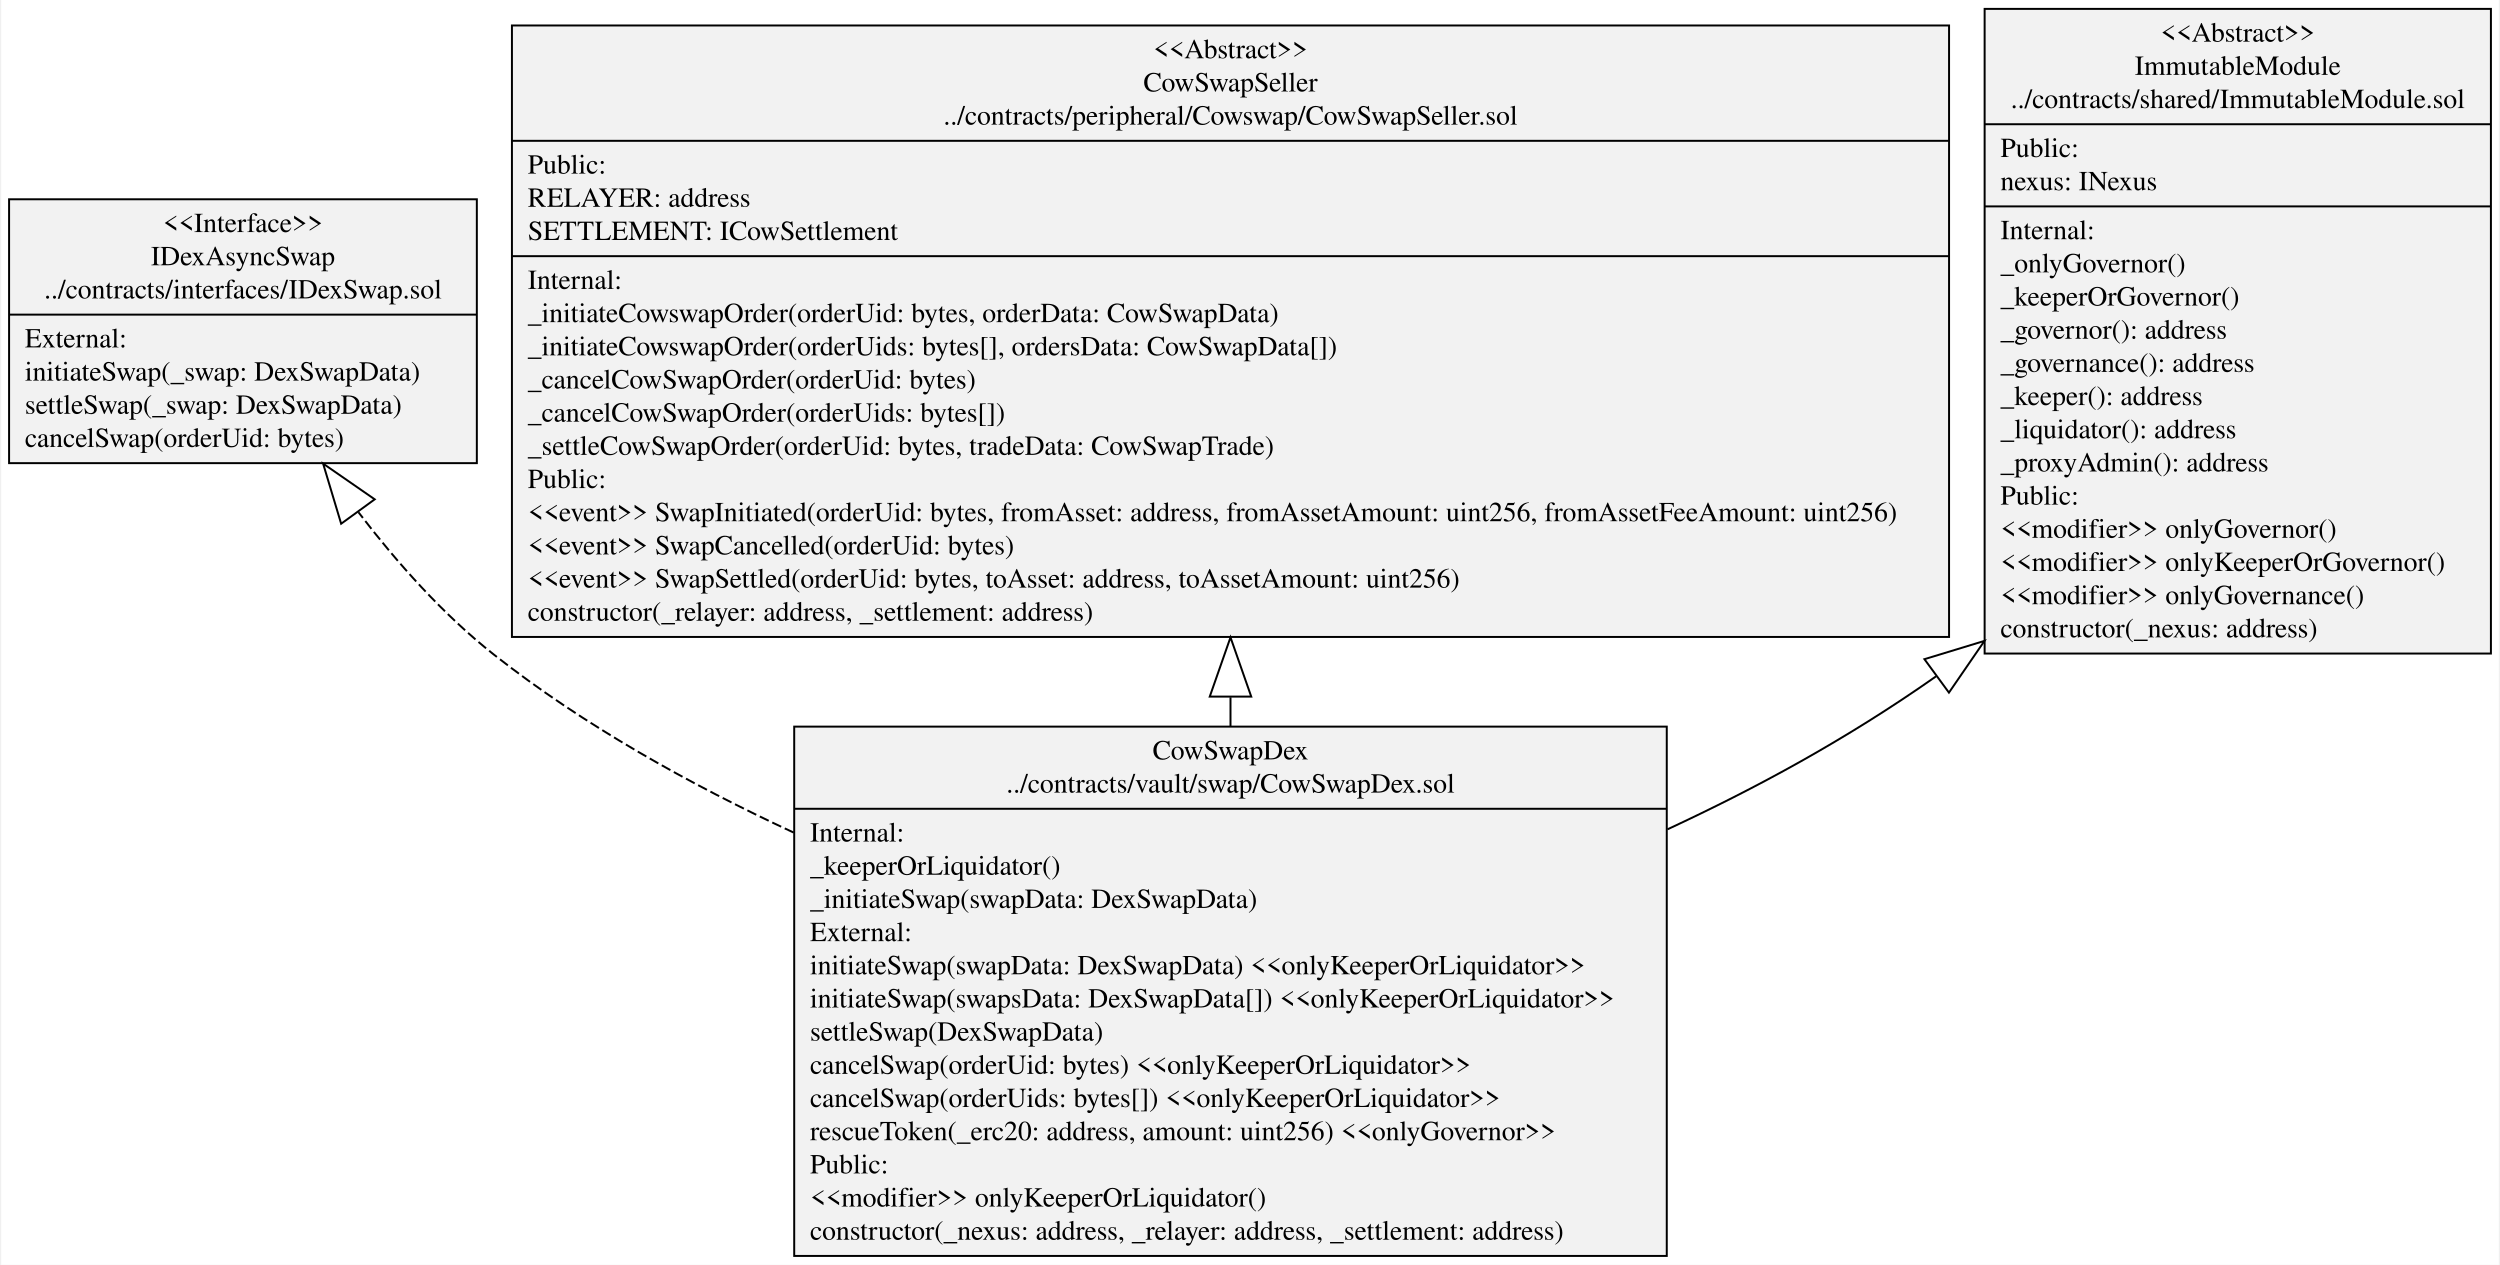
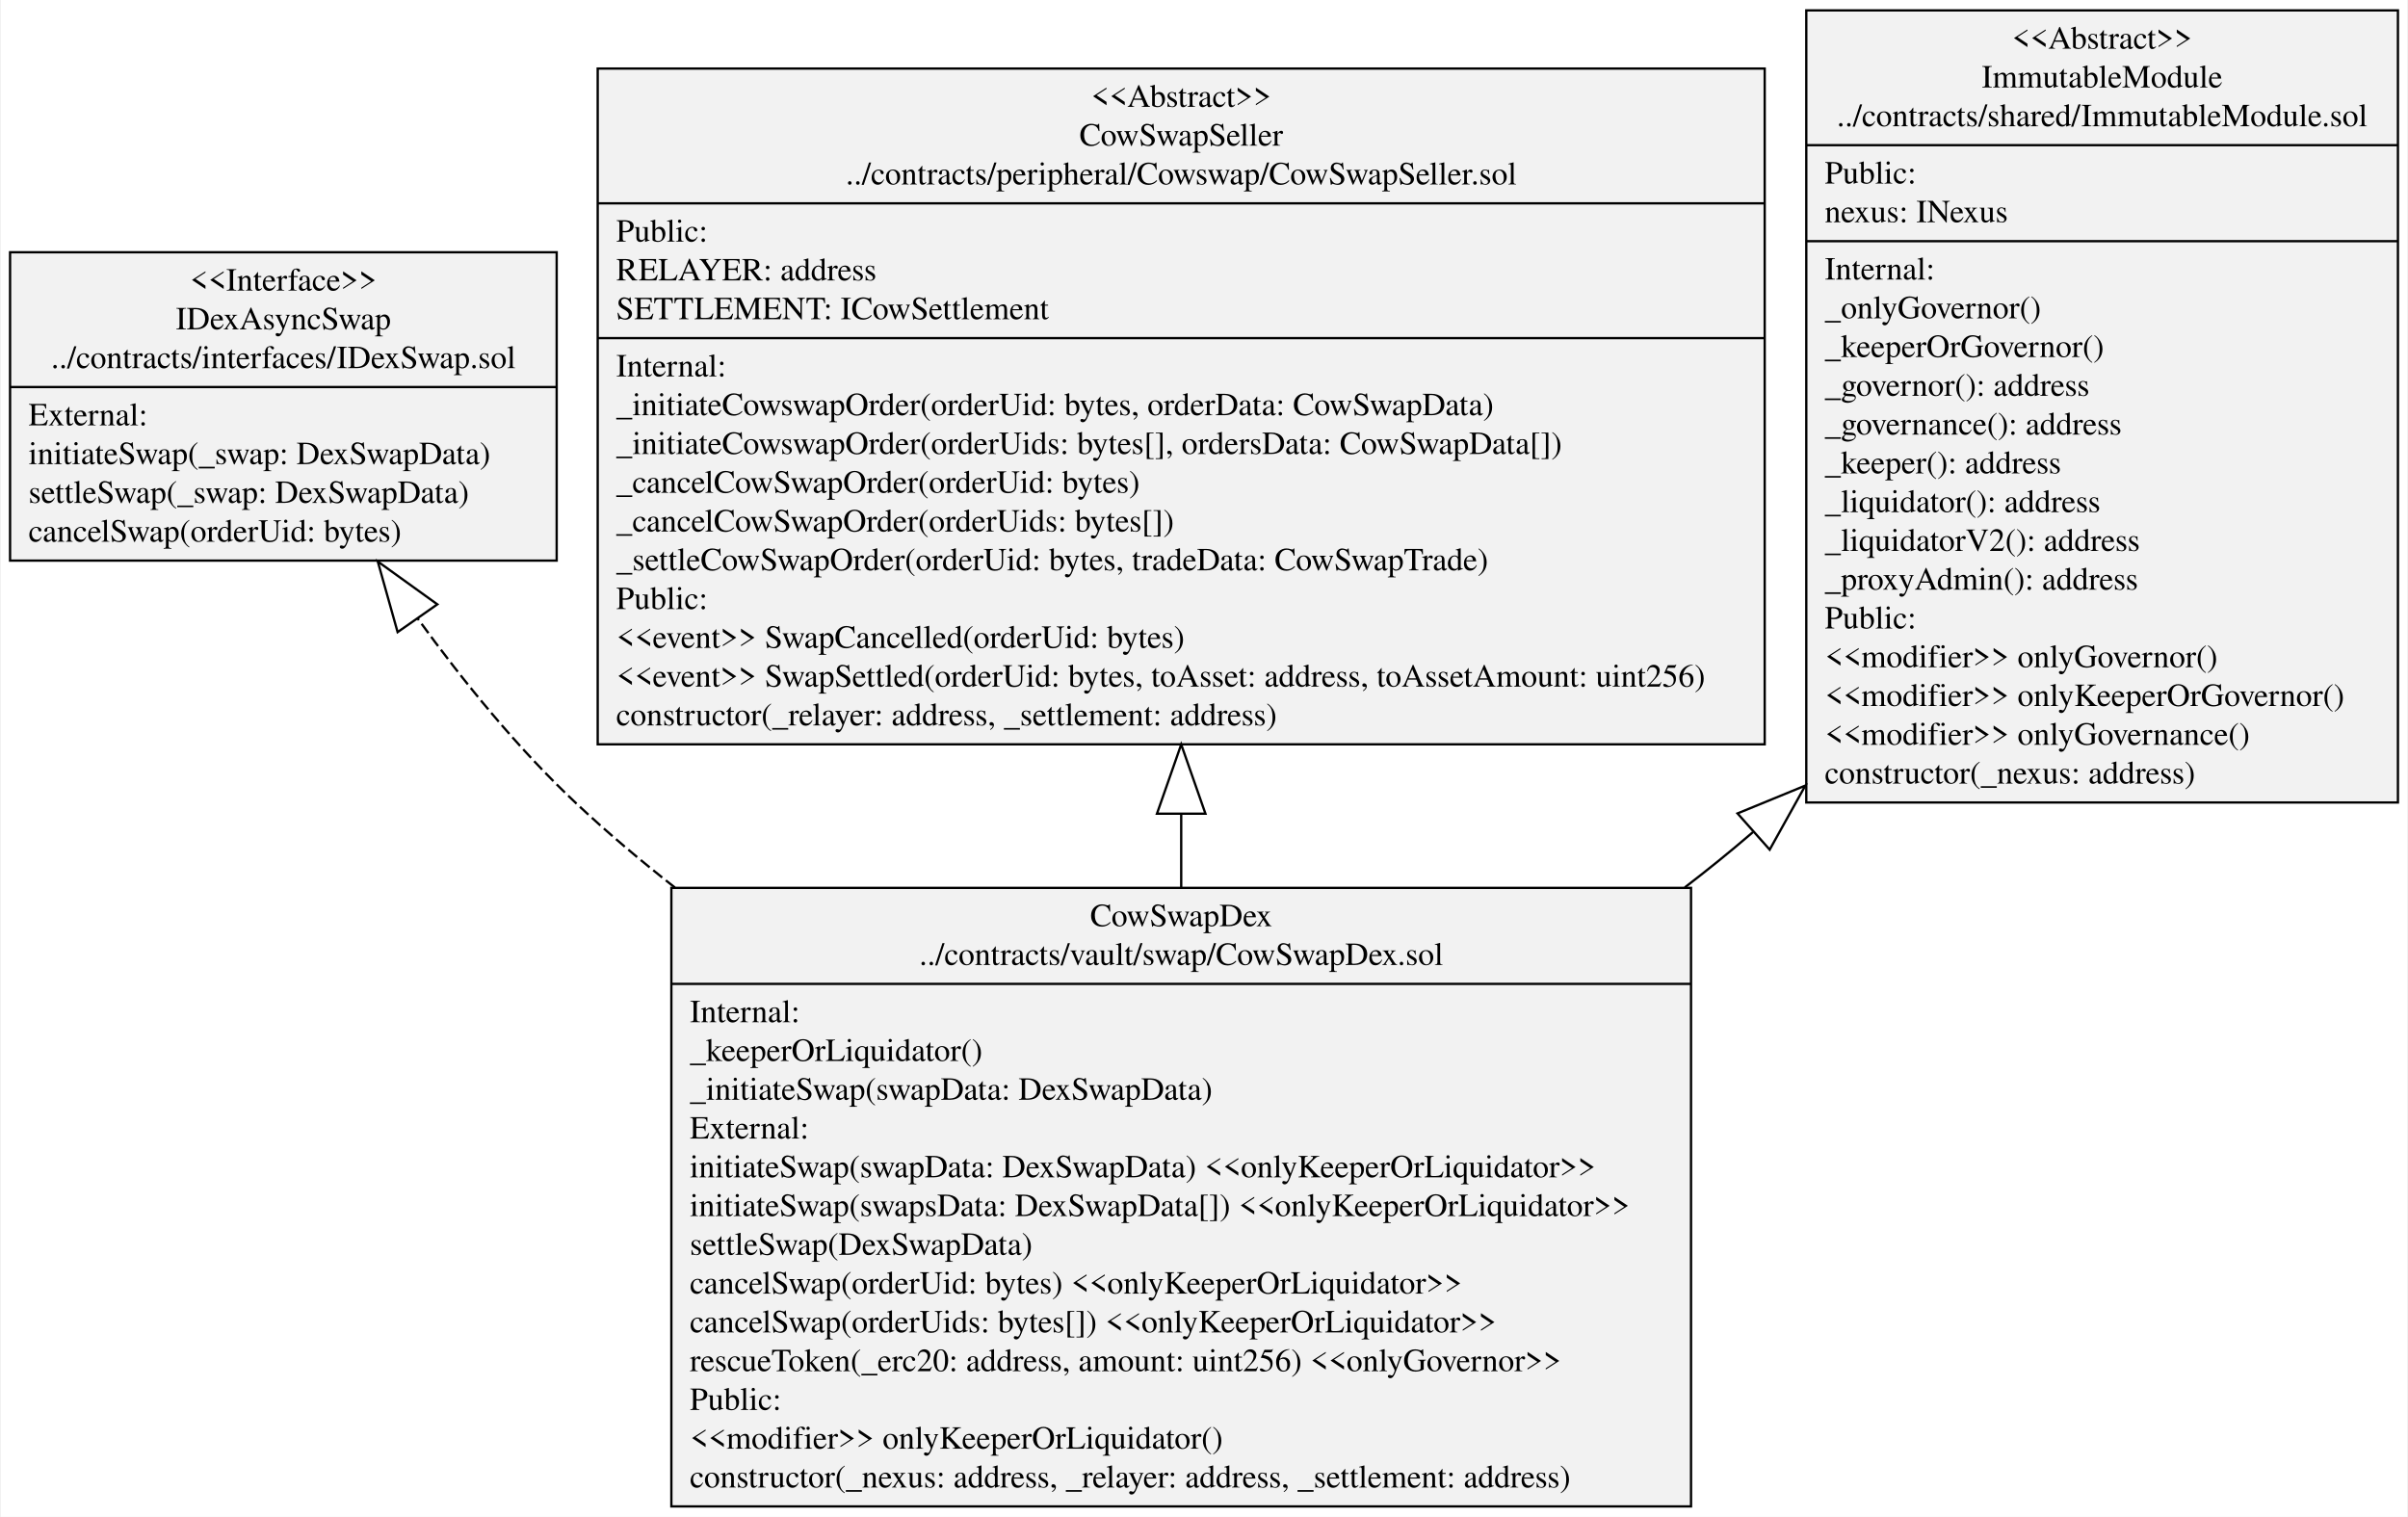
- <svg xmlns="http://www.w3.org/2000/svg" width="1265pt" height="640pt" viewBox="0.00 0.00 1264.59 640.40">
-   <g id="graph0" class="graph" transform="scale(1 1) rotate(0) translate(4 636.4)">
-     <polygon fill="white" stroke="transparent" points="-4,4 -4,-636.4 1260.59,-636.4 1260.59,4 -4,4" />
+ <svg xmlns="http://www.w3.org/2000/svg" width="1043pt" height="657pt" viewBox="0.00 0.00 1042.59 657.20">
+   <g id="graph0" class="graph" transform="scale(1 1) rotate(0) translate(4 653.2)">
+     <polygon fill="white" stroke="transparent" points="-4,4 -4,-653.2 1038.59,-653.2 1038.59,4 -4,4" />
    <g id="node1" class="node">
-       <polygon fill="#f2f2f2" stroke="black" points="0,-401.9 0,-535.5 236.83,-535.5 236.83,-401.9 0,-401.9" />
-       <text text-anchor="middle" x="118.42" y="-518.9" font-family="Times,serif" font-size="14.00">&lt;&lt;Interface&gt;&gt;</text>
-       <text text-anchor="middle" x="118.42" y="-502.1" font-family="Times,serif" font-size="14.00">IDexAsyncSwap</text>
-       <text text-anchor="middle" x="118.42" y="-485.3" font-family="Times,serif" font-size="14.00">../contracts/interfaces/IDexSwap.sol</text>
-       <polyline fill="none" stroke="black" points="0,-477.1 236.83,-477.1 " />
-       <text text-anchor="start" x="8" y="-460.5" font-family="Times,serif" font-size="14.00">External:</text>
-       <text text-anchor="start" x="8" y="-443.7" font-family="Times,serif" font-size="14.00">     initiateSwap(_swap: DexSwapData)</text>
-       <text text-anchor="start" x="8" y="-426.9" font-family="Times,serif" font-size="14.00">     settleSwap(_swap: DexSwapData)</text>
-       <text text-anchor="start" x="8" y="-410.1" font-family="Times,serif" font-size="14.00">     cancelSwap(orderUid: bytes)</text>
+       <polygon fill="#f2f2f2" stroke="black" points="0,-410.3 0,-543.9 236.83,-543.9 236.83,-410.3 0,-410.3" />
+       <text text-anchor="middle" x="118.42" y="-527.3" font-family="Times,serif" font-size="14.00">&lt;&lt;Interface&gt;&gt;</text>
+       <text text-anchor="middle" x="118.42" y="-510.5" font-family="Times,serif" font-size="14.00">IDexAsyncSwap</text>
+       <text text-anchor="middle" x="118.42" y="-493.7" font-family="Times,serif" font-size="14.00">../contracts/interfaces/IDexSwap.sol</text>
+       <polyline fill="none" stroke="black" points="0,-485.5 236.83,-485.5 " />
+       <text text-anchor="start" x="8" y="-468.9" font-family="Times,serif" font-size="14.00">External:</text>
+       <text text-anchor="start" x="8" y="-452.1" font-family="Times,serif" font-size="14.00">     initiateSwap(_swap: DexSwapData)</text>
+       <text text-anchor="start" x="8" y="-435.3" font-family="Times,serif" font-size="14.00">     settleSwap(_swap: DexSwapData)</text>
+       <text text-anchor="start" x="8" y="-418.5" font-family="Times,serif" font-size="14.00">     cancelSwap(orderUid: bytes)</text>
    </g>
    <g id="node2" class="node">
-       <polygon fill="#f2f2f2" stroke="black" points="254.6,-313.9 254.6,-623.5 982.24,-623.5 982.24,-313.9 254.6,-313.9" />
-       <text text-anchor="middle" x="618.42" y="-606.9" font-family="Times,serif" font-size="14.00">&lt;&lt;Abstract&gt;&gt;</text>
-       <text text-anchor="middle" x="618.42" y="-590.1" font-family="Times,serif" font-size="14.00">CowSwapSeller</text>
-       <text text-anchor="middle" x="618.42" y="-573.3" font-family="Times,serif" font-size="14.00">../contracts/peripheral/Cowswap/CowSwapSeller.sol</text>
-       <polyline fill="none" stroke="black" points="254.6,-565.1 982.24,-565.1 " />
+       <polygon fill="#f2f2f2" stroke="black" points="254.6,-330.7 254.6,-623.5 760.23,-623.5 760.23,-330.7 254.6,-330.7" />
+       <text text-anchor="middle" x="507.42" y="-606.9" font-family="Times,serif" font-size="14.00">&lt;&lt;Abstract&gt;&gt;</text>
+       <text text-anchor="middle" x="507.42" y="-590.1" font-family="Times,serif" font-size="14.00">CowSwapSeller</text>
+       <text text-anchor="middle" x="507.42" y="-573.3" font-family="Times,serif" font-size="14.00">../contracts/peripheral/Cowswap/CowSwapSeller.sol</text>
+       <polyline fill="none" stroke="black" points="254.6,-565.1 760.23,-565.1 " />
      <text text-anchor="start" x="262.6" y="-548.5" font-family="Times,serif" font-size="14.00">Public:</text>
      <text text-anchor="start" x="262.6" y="-531.7" font-family="Times,serif" font-size="14.00">   RELAYER: address</text>
      <text text-anchor="start" x="262.6" y="-514.9" font-family="Times,serif" font-size="14.00">   SETTLEMENT: ICowSettlement</text>
-       <polyline fill="none" stroke="black" points="254.6,-506.7 982.24,-506.7 " />
+       <polyline fill="none" stroke="black" points="254.6,-506.7 760.23,-506.7 " />
      <text text-anchor="start" x="262.6" y="-490.1" font-family="Times,serif" font-size="14.00">Internal:</text>
      <text text-anchor="start" x="262.6" y="-473.3" font-family="Times,serif" font-size="14.00">    _initiateCowswapOrder(orderUid: bytes, orderData: CowSwapData)</text>
      <text text-anchor="start" x="262.6" y="-456.5" font-family="Times,serif" font-size="14.00">    _initiateCowswapOrder(orderUids: bytes[], ordersData: CowSwapData[])</text>
      <text text-anchor="start" x="262.6" y="-439.7" font-family="Times,serif" font-size="14.00">    _cancelCowSwapOrder(orderUid: bytes)</text>
      <text text-anchor="start" x="262.6" y="-422.9" font-family="Times,serif" font-size="14.00">    _cancelCowSwapOrder(orderUids: bytes[])</text>
      <text text-anchor="start" x="262.6" y="-406.1" font-family="Times,serif" font-size="14.00">    _settleCowSwapOrder(orderUid: bytes, tradeData: CowSwapTrade)</text>
      <text text-anchor="start" x="262.6" y="-389.3" font-family="Times,serif" font-size="14.00">Public:</text>
-       <text text-anchor="start" x="262.6" y="-372.5" font-family="Times,serif" font-size="14.00">    &lt;&lt;event&gt;&gt; SwapInitiated(orderUid: bytes, fromAsset: address, fromAssetAmount: uint256, fromAssetFeeAmount: uint256)</text>
-       <text text-anchor="start" x="262.6" y="-355.7" font-family="Times,serif" font-size="14.00">    &lt;&lt;event&gt;&gt; SwapCancelled(orderUid: bytes)</text>
-       <text text-anchor="start" x="262.6" y="-338.9" font-family="Times,serif" font-size="14.00">    &lt;&lt;event&gt;&gt; SwapSettled(orderUid: bytes, toAsset: address, toAssetAmount: uint256)</text>
-       <text text-anchor="start" x="262.6" y="-322.1" font-family="Times,serif" font-size="14.00">    constructor(_relayer: address, _settlement: address)</text>
+       <text text-anchor="start" x="262.6" y="-372.5" font-family="Times,serif" font-size="14.00">    &lt;&lt;event&gt;&gt; SwapCancelled(orderUid: bytes)</text>
+       <text text-anchor="start" x="262.6" y="-355.7" font-family="Times,serif" font-size="14.00">    &lt;&lt;event&gt;&gt; SwapSettled(orderUid: bytes, toAsset: address, toAssetAmount: uint256)</text>
+       <text text-anchor="start" x="262.6" y="-338.9" font-family="Times,serif" font-size="14.00">    constructor(_relayer: address, _settlement: address)</text>
    </g>
    <g id="node3" class="node">
-       <polygon fill="#f2f2f2" stroke="black" points="1000.25,-305.5 1000.25,-631.9 1256.59,-631.9 1256.59,-305.5 1000.25,-305.5" />
-       <text text-anchor="middle" x="1128.42" y="-615.3" font-family="Times,serif" font-size="14.00">&lt;&lt;Abstract&gt;&gt;</text>
-       <text text-anchor="middle" x="1128.42" y="-598.5" font-family="Times,serif" font-size="14.00">ImmutableModule</text>
-       <text text-anchor="middle" x="1128.42" y="-581.7" font-family="Times,serif" font-size="14.00">../contracts/shared/ImmutableModule.sol</text>
-       <polyline fill="none" stroke="black" points="1000.25,-573.5 1256.59,-573.5 " />
-       <text text-anchor="start" x="1008.25" y="-556.9" font-family="Times,serif" font-size="14.00">Public:</text>
-       <text text-anchor="start" x="1008.25" y="-540.1" font-family="Times,serif" font-size="14.00">   nexus: INexus</text>
-       <polyline fill="none" stroke="black" points="1000.25,-531.9 1256.59,-531.9 " />
-       <text text-anchor="start" x="1008.25" y="-515.3" font-family="Times,serif" font-size="14.00">Internal:</text>
-       <text text-anchor="start" x="1008.25" y="-498.5" font-family="Times,serif" font-size="14.00">    _onlyGovernor()</text>
-       <text text-anchor="start" x="1008.25" y="-481.7" font-family="Times,serif" font-size="14.00">    _keeperOrGovernor()</text>
-       <text text-anchor="start" x="1008.25" y="-464.9" font-family="Times,serif" font-size="14.00">    _governor(): address</text>
-       <text text-anchor="start" x="1008.25" y="-448.1" font-family="Times,serif" font-size="14.00">    _governance(): address</text>
-       <text text-anchor="start" x="1008.25" y="-431.3" font-family="Times,serif" font-size="14.00">    _keeper(): address</text>
-       <text text-anchor="start" x="1008.25" y="-414.5" font-family="Times,serif" font-size="14.00">    _liquidator(): address</text>
-       <text text-anchor="start" x="1008.25" y="-397.7" font-family="Times,serif" font-size="14.00">    _proxyAdmin(): address</text>
-       <text text-anchor="start" x="1008.25" y="-380.9" font-family="Times,serif" font-size="14.00">Public:</text>
-       <text text-anchor="start" x="1008.25" y="-364.1" font-family="Times,serif" font-size="14.00">    &lt;&lt;modifier&gt;&gt; onlyGovernor()</text>
-       <text text-anchor="start" x="1008.25" y="-347.3" font-family="Times,serif" font-size="14.00">    &lt;&lt;modifier&gt;&gt; onlyKeeperOrGovernor()</text>
-       <text text-anchor="start" x="1008.25" y="-330.5" font-family="Times,serif" font-size="14.00">    &lt;&lt;modifier&gt;&gt; onlyGovernance()</text>
-       <text text-anchor="start" x="1008.25" y="-313.7" font-family="Times,serif" font-size="14.00">    constructor(_nexus: address)</text>
+       <polygon fill="#f2f2f2" stroke="black" points="778.25,-305.5 778.25,-648.7 1034.59,-648.7 1034.59,-305.5 778.25,-305.5" />
+       <text text-anchor="middle" x="906.42" y="-632.1" font-family="Times,serif" font-size="14.00">&lt;&lt;Abstract&gt;&gt;</text>
+       <text text-anchor="middle" x="906.42" y="-615.3" font-family="Times,serif" font-size="14.00">ImmutableModule</text>
+       <text text-anchor="middle" x="906.42" y="-598.5" font-family="Times,serif" font-size="14.00">../contracts/shared/ImmutableModule.sol</text>
+       <polyline fill="none" stroke="black" points="778.25,-590.3 1034.59,-590.3 " />
+       <text text-anchor="start" x="786.25" y="-573.7" font-family="Times,serif" font-size="14.00">Public:</text>
+       <text text-anchor="start" x="786.25" y="-556.9" font-family="Times,serif" font-size="14.00">   nexus: INexus</text>
+       <polyline fill="none" stroke="black" points="778.25,-548.7 1034.59,-548.7 " />
+       <text text-anchor="start" x="786.25" y="-532.1" font-family="Times,serif" font-size="14.00">Internal:</text>
+       <text text-anchor="start" x="786.25" y="-515.3" font-family="Times,serif" font-size="14.00">    _onlyGovernor()</text>
+       <text text-anchor="start" x="786.25" y="-498.5" font-family="Times,serif" font-size="14.00">    _keeperOrGovernor()</text>
+       <text text-anchor="start" x="786.25" y="-481.7" font-family="Times,serif" font-size="14.00">    _governor(): address</text>
+       <text text-anchor="start" x="786.25" y="-464.9" font-family="Times,serif" font-size="14.00">    _governance(): address</text>
+       <text text-anchor="start" x="786.25" y="-448.1" font-family="Times,serif" font-size="14.00">    _keeper(): address</text>
+       <text text-anchor="start" x="786.25" y="-431.3" font-family="Times,serif" font-size="14.00">    _liquidator(): address</text>
+       <text text-anchor="start" x="786.25" y="-414.5" font-family="Times,serif" font-size="14.00">    _liquidatorV2(): address</text>
+       <text text-anchor="start" x="786.25" y="-397.7" font-family="Times,serif" font-size="14.00">    _proxyAdmin(): address</text>
+       <text text-anchor="start" x="786.25" y="-380.9" font-family="Times,serif" font-size="14.00">Public:</text>
+       <text text-anchor="start" x="786.25" y="-364.1" font-family="Times,serif" font-size="14.00">    &lt;&lt;modifier&gt;&gt; onlyGovernor()</text>
+       <text text-anchor="start" x="786.25" y="-347.3" font-family="Times,serif" font-size="14.00">    &lt;&lt;modifier&gt;&gt; onlyKeeperOrGovernor()</text>
+       <text text-anchor="start" x="786.25" y="-330.5" font-family="Times,serif" font-size="14.00">    &lt;&lt;modifier&gt;&gt; onlyGovernance()</text>
+       <text text-anchor="start" x="786.25" y="-313.7" font-family="Times,serif" font-size="14.00">    constructor(_nexus: address)</text>
    </g>
    <g id="node4" class="node">
-       <polygon fill="#f2f2f2" stroke="black" points="397.52,-0.5 397.52,-268.5 839.31,-268.5 839.31,-0.5 397.52,-0.5" />
-       <text text-anchor="middle" x="618.42" y="-251.9" font-family="Times,serif" font-size="14.00">CowSwapDex</text>
-       <text text-anchor="middle" x="618.42" y="-235.1" font-family="Times,serif" font-size="14.00">../contracts/vault/swap/CowSwapDex.sol</text>
-       <polyline fill="none" stroke="black" points="397.52,-226.9 839.31,-226.9 " />
-       <text text-anchor="start" x="405.52" y="-210.3" font-family="Times,serif" font-size="14.00">Internal:</text>
-       <text text-anchor="start" x="405.52" y="-193.5" font-family="Times,serif" font-size="14.00">    _keeperOrLiquidator()</text>
-       <text text-anchor="start" x="405.52" y="-176.7" font-family="Times,serif" font-size="14.00">    _initiateSwap(swapData: DexSwapData)</text>
-       <text text-anchor="start" x="405.52" y="-159.9" font-family="Times,serif" font-size="14.00">External:</text>
-       <text text-anchor="start" x="405.52" y="-143.1" font-family="Times,serif" font-size="14.00">    initiateSwap(swapData: DexSwapData) &lt;&lt;onlyKeeperOrLiquidator&gt;&gt;</text>
-       <text text-anchor="start" x="405.52" y="-126.3" font-family="Times,serif" font-size="14.00">    initiateSwap(swapsData: DexSwapData[]) &lt;&lt;onlyKeeperOrLiquidator&gt;&gt;</text>
-       <text text-anchor="start" x="405.52" y="-109.5" font-family="Times,serif" font-size="14.00">    settleSwap(DexSwapData)</text>
-       <text text-anchor="start" x="405.52" y="-92.7" font-family="Times,serif" font-size="14.00">    cancelSwap(orderUid: bytes) &lt;&lt;onlyKeeperOrLiquidator&gt;&gt;</text>
-       <text text-anchor="start" x="405.52" y="-75.9" font-family="Times,serif" font-size="14.00">    cancelSwap(orderUids: bytes[]) &lt;&lt;onlyKeeperOrLiquidator&gt;&gt;</text>
-       <text text-anchor="start" x="405.52" y="-59.1" font-family="Times,serif" font-size="14.00">    rescueToken(_erc20: address, amount: uint256) &lt;&lt;onlyGovernor&gt;&gt;</text>
-       <text text-anchor="start" x="405.52" y="-42.3" font-family="Times,serif" font-size="14.00">Public:</text>
-       <text text-anchor="start" x="405.52" y="-25.5" font-family="Times,serif" font-size="14.00">    &lt;&lt;modifier&gt;&gt; onlyKeeperOrLiquidator()</text>
-       <text text-anchor="start" x="405.52" y="-8.7" font-family="Times,serif" font-size="14.00">    constructor(_nexus: address, _relayer: address, _settlement: address)</text>
+       <polygon fill="#f2f2f2" stroke="black" points="286.52,-0.5 286.52,-268.5 728.31,-268.5 728.31,-0.5 286.52,-0.5" />
+       <text text-anchor="middle" x="507.42" y="-251.9" font-family="Times,serif" font-size="14.00">CowSwapDex</text>
+       <text text-anchor="middle" x="507.42" y="-235.1" font-family="Times,serif" font-size="14.00">../contracts/vault/swap/CowSwapDex.sol</text>
+       <polyline fill="none" stroke="black" points="286.52,-226.9 728.31,-226.9 " />
+       <text text-anchor="start" x="294.52" y="-210.3" font-family="Times,serif" font-size="14.00">Internal:</text>
+       <text text-anchor="start" x="294.52" y="-193.5" font-family="Times,serif" font-size="14.00">    _keeperOrLiquidator()</text>
+       <text text-anchor="start" x="294.52" y="-176.7" font-family="Times,serif" font-size="14.00">    _initiateSwap(swapData: DexSwapData)</text>
+       <text text-anchor="start" x="294.52" y="-159.9" font-family="Times,serif" font-size="14.00">External:</text>
+       <text text-anchor="start" x="294.52" y="-143.1" font-family="Times,serif" font-size="14.00">    initiateSwap(swapData: DexSwapData) &lt;&lt;onlyKeeperOrLiquidator&gt;&gt;</text>
+       <text text-anchor="start" x="294.52" y="-126.3" font-family="Times,serif" font-size="14.00">    initiateSwap(swapsData: DexSwapData[]) &lt;&lt;onlyKeeperOrLiquidator&gt;&gt;</text>
+       <text text-anchor="start" x="294.52" y="-109.5" font-family="Times,serif" font-size="14.00">    settleSwap(DexSwapData)</text>
+       <text text-anchor="start" x="294.52" y="-92.7" font-family="Times,serif" font-size="14.00">    cancelSwap(orderUid: bytes) &lt;&lt;onlyKeeperOrLiquidator&gt;&gt;</text>
+       <text text-anchor="start" x="294.52" y="-75.9" font-family="Times,serif" font-size="14.00">    cancelSwap(orderUids: bytes[]) &lt;&lt;onlyKeeperOrLiquidator&gt;&gt;</text>
+       <text text-anchor="start" x="294.52" y="-59.1" font-family="Times,serif" font-size="14.00">    rescueToken(_erc20: address, amount: uint256) &lt;&lt;onlyGovernor&gt;&gt;</text>
+       <text text-anchor="start" x="294.52" y="-42.3" font-family="Times,serif" font-size="14.00">Public:</text>
+       <text text-anchor="start" x="294.52" y="-25.5" font-family="Times,serif" font-size="14.00">    &lt;&lt;modifier&gt;&gt; onlyKeeperOrLiquidator()</text>
+       <text text-anchor="start" x="294.52" y="-8.7" font-family="Times,serif" font-size="14.00">    constructor(_nexus: address, _relayer: address, _settlement: address)</text>
    </g>
    <g id="edge3" class="edge">
-       <path fill="none" stroke="black" stroke-dasharray="5,2" d="M397.26,-214.85C344.63,-239.28 290.67,-269.35 245.42,-305 219.85,-325.15 196.43,-351.48 176.86,-377.08" />
-       <polygon fill="none" stroke="black" points="168.13,-371.23 158.99,-401.67 185.12,-383.58 168.13,-371.23" />
+       <path fill="none" stroke="black" stroke-dasharray="5,2" d="M288.04,-268.66C273.13,-280.34 258.76,-292.49 245.42,-305 220.21,-328.64 196.49,-357.8 176.53,-385.32" />
+       <polygon fill="none" stroke="black" points="167.91,-379.31 159.32,-409.91 185.12,-391.35 167.91,-379.31" />
    </g>
    <g id="edge1" class="edge">
-       <path fill="none" stroke="black" d="M618.42,-268.7C618.42,-273.56 618.42,-278.46 618.42,-283.37" />
-       <polygon fill="none" stroke="black" points="607.92,-283.7 618.42,-313.7 628.92,-283.7 607.92,-283.7" />
+       <path fill="none" stroke="black" d="M507.42,-268.65C507.42,-279.13 507.42,-289.82 507.42,-300.53" />
+       <polygon fill="none" stroke="black" points="496.92,-300.65 507.42,-330.65 517.92,-300.65 496.92,-300.65" />
    </g>
    <g id="edge2" class="edge">
-       <path fill="none" stroke="black" d="M839.63,-216.48C884.1,-237.15 929.64,-261.62 975.68,-293.97" />
-       <polygon fill="none" stroke="black" points="969.77,-302.65 1000.18,-311.91 982.18,-285.71 969.77,-302.65" />
+       <path fill="none" stroke="black" d="M725.62,-268.7C735.04,-275.93 744.27,-283.32 755.18,-292.69" />
+       <polygon fill="none" stroke="black" points="748.45,-300.76 777.85,-312.83 762.39,-285.06 748.45,-300.76" />
    </g>
  </g>
</svg>
